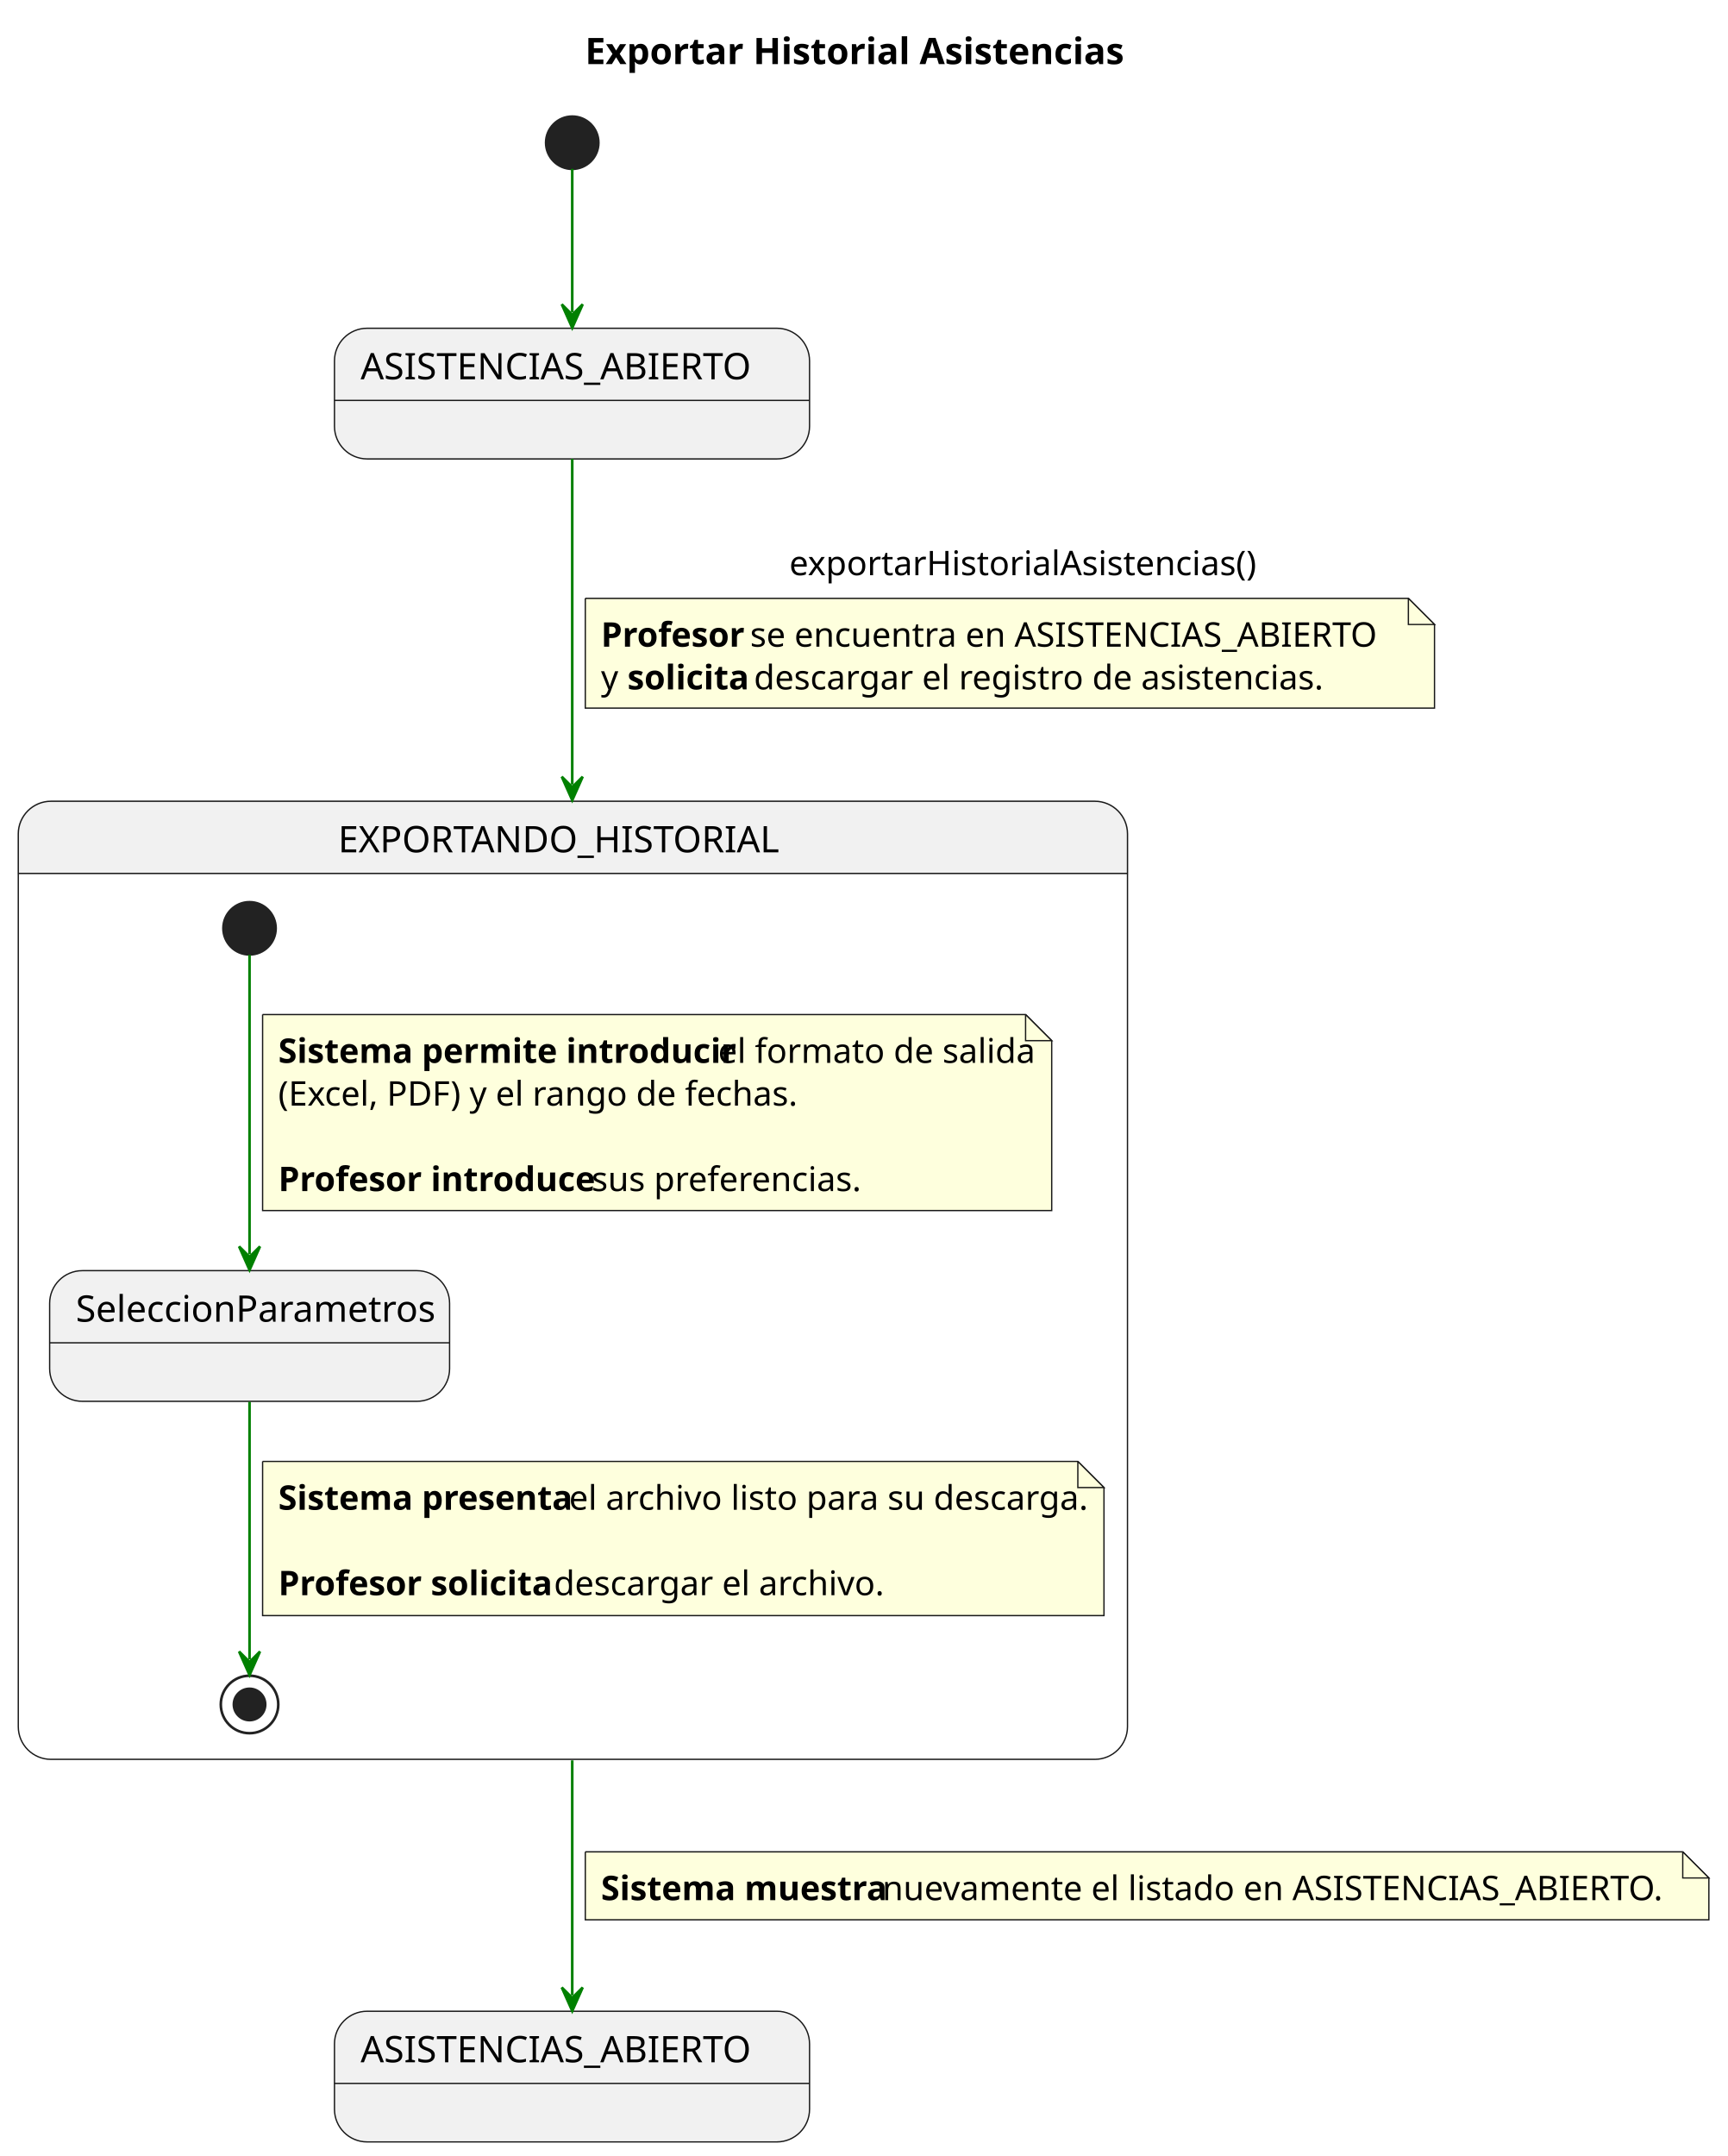
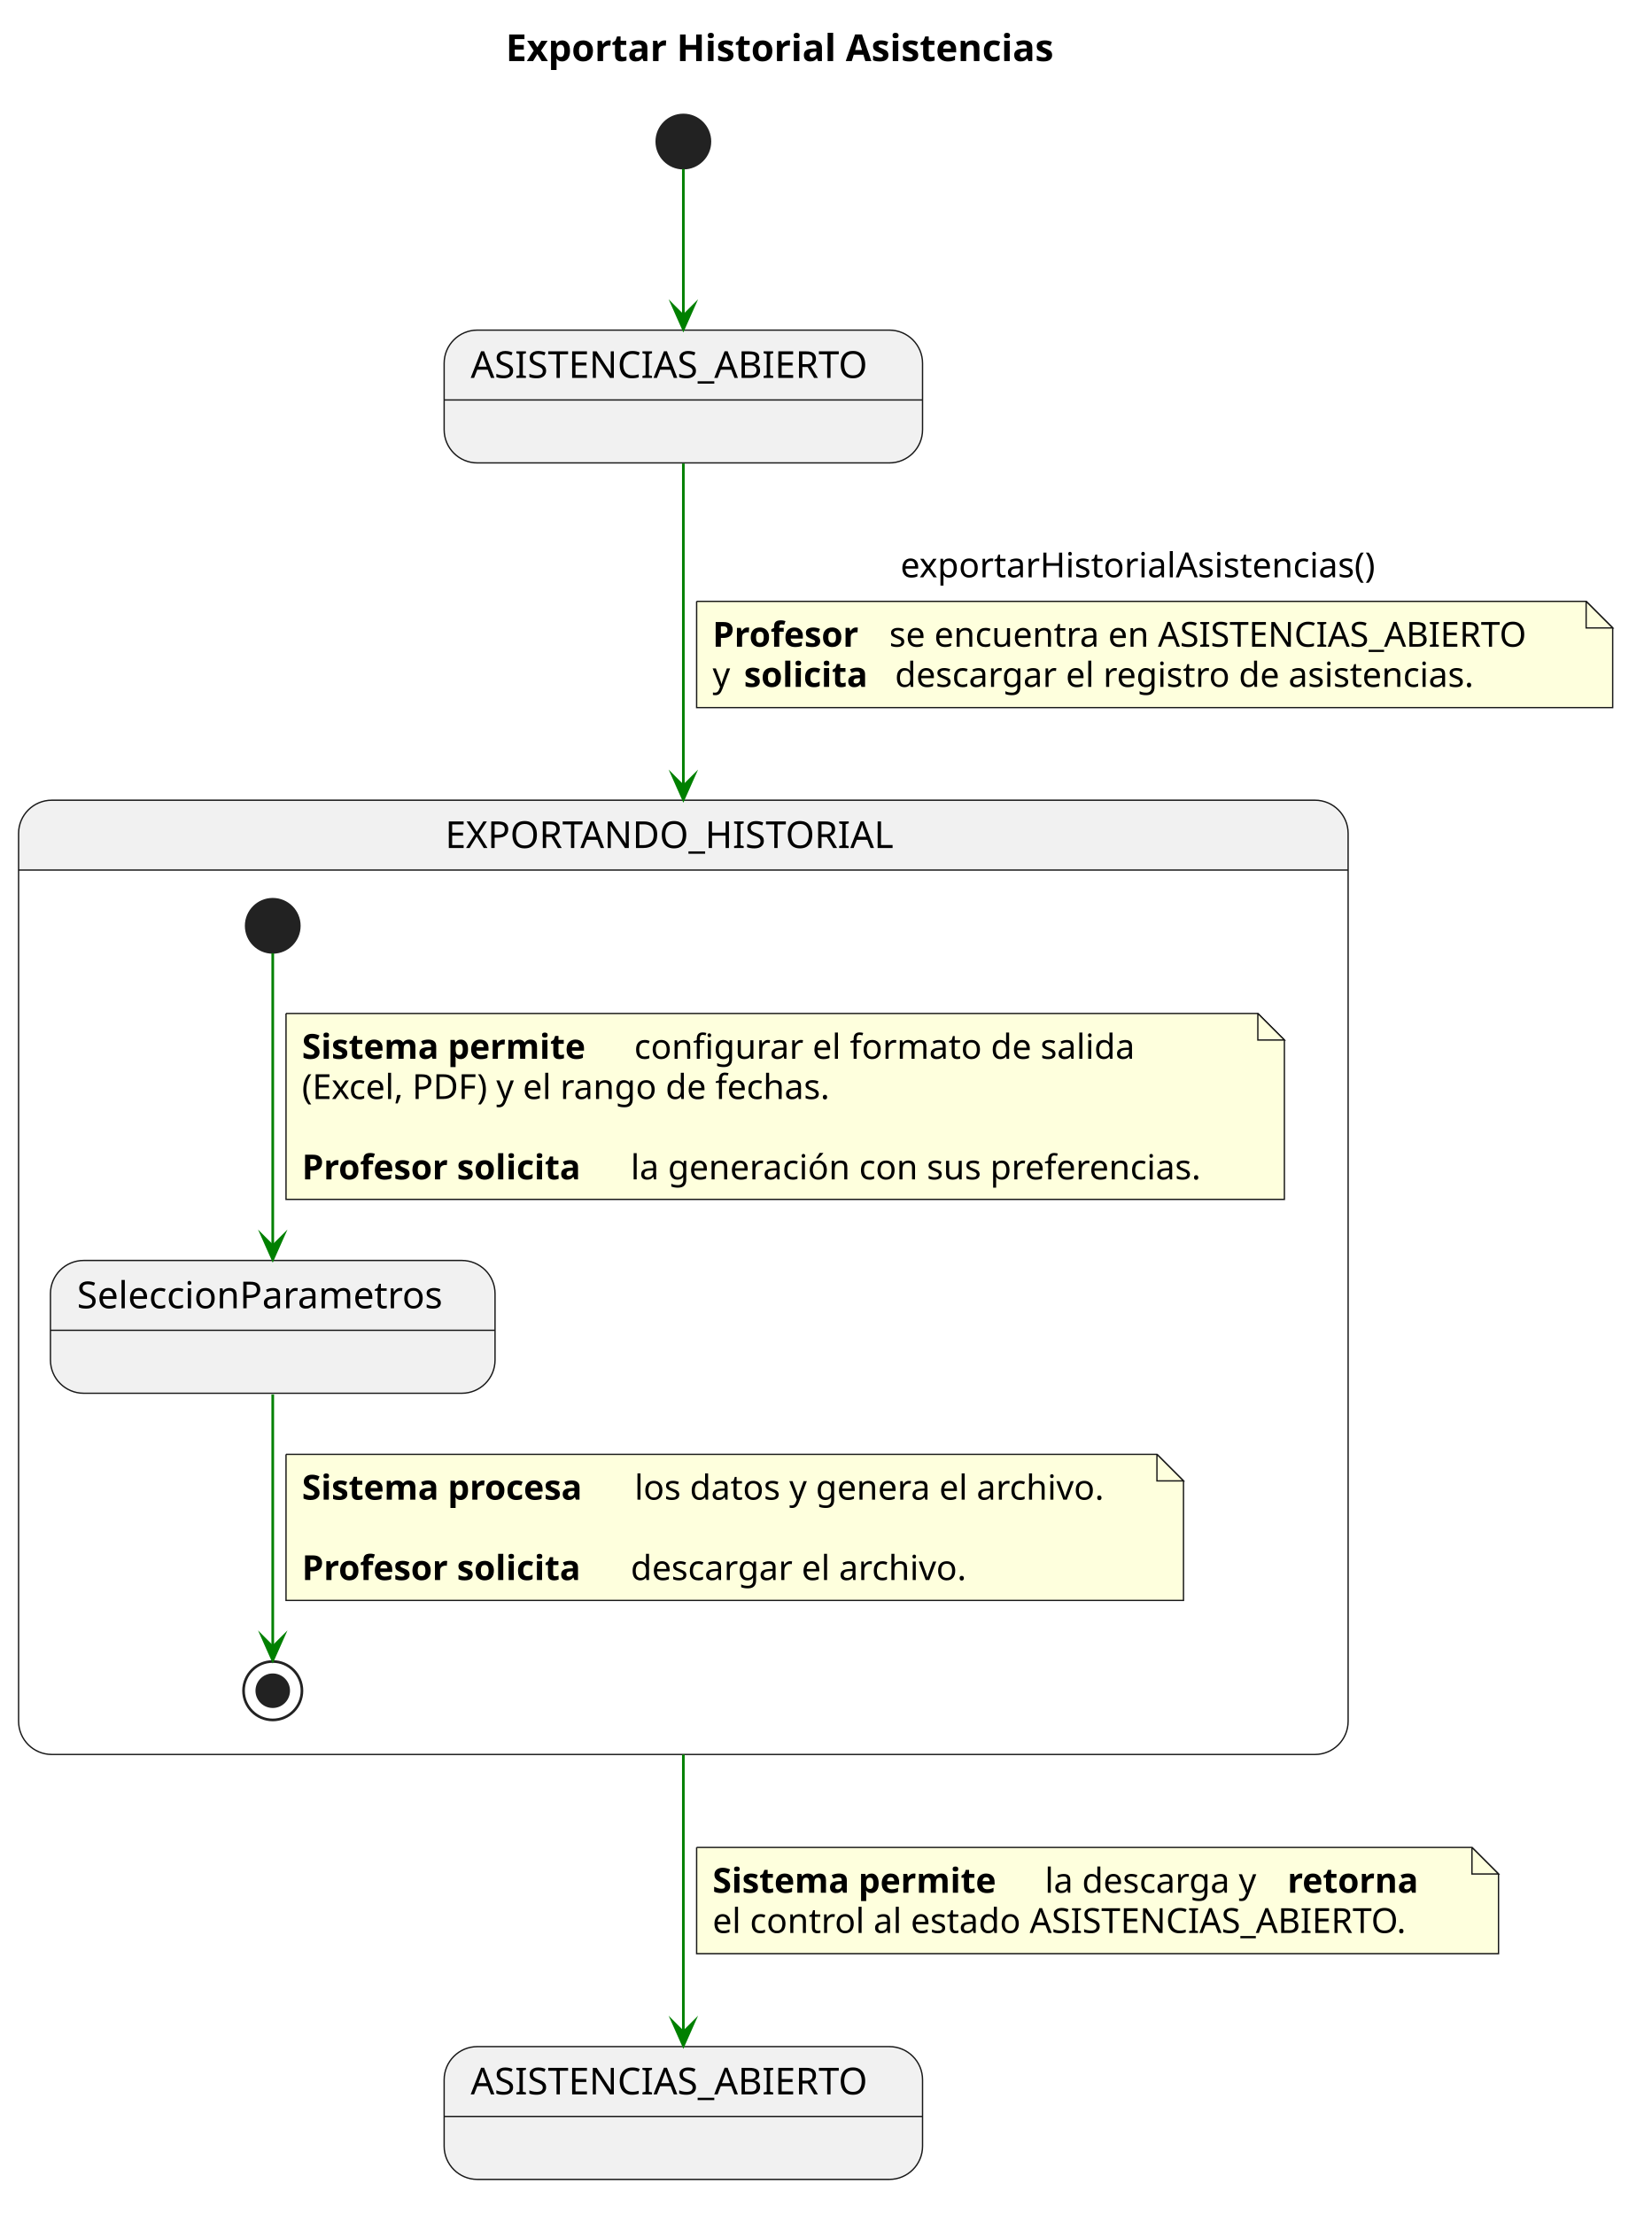
- <svg xmlns="http://www.w3.org/2000/svg" contentStyleType="text/css" data-diagram-type="STATE" height="825px" preserveAspectRatio="none" style="width:661px;height:825px;background:#FFFFFF;" version="1.1" viewBox="0 0 661 825" width="661px" zoomAndPan="magnify">
+ <svg xmlns="http://www.w3.org/2000/svg" version="1.1" data-diagram-type="STATE" style="width:622px;height:834px;background:#FFFFFF;" width="622px" height="834px" viewBox="0 0 622 834" zoomAndPan="magnify" preserveAspectRatio="none" contentStyleType="text/css">
  <defs />
  <g>
-     <text fill="#000000" font-family="sans-serif" font-size="14" font-weight="bold" lengthAdjust="spacing" textLength="199.185" x="223.907" y="24.533">Exportar Historial Asistencias</text>
-     <g id="ASISTENCIAS_ABIERTO_INICIAL">
-       <rect fill="#F1F1F1" height="50" rx="12.5" ry="12.5" style="stroke:#181818;stroke-width:0.5;" width="181.82" x="128" y="125.609" />
-       <line style="stroke:#181818;stroke-width:0.5;" x1="128" x2="309.82" y1="153.219" y2="153.219" />
-       <text fill="#000000" font-family="sans-serif" font-size="14" lengthAdjust="spacing" textLength="161.82" x="138" y="145.143">ASISTENCIAS_ABIERTO</text>
+     <g class="title" data-source-line="1">
+       <text x="190.495" y="22.995" fill="#000000" font-size="14" lengthAdjust="spacing" textLength="234.37" font-weight="700" font-family="sans-serif">Exportar Historial Asistencias</text>
    </g>
-     <path d="M19.5,306.609 L419,306.609 A12.5,12.5 0 0 1 431.5,319.109 L431.5,334.219 L7,334.219 L7,319.109 A12.5,12.5 0 0 1 19.5,306.609" fill="#F1F1F1" style="stroke:#F1F1F1;stroke-width:1;" />
-     <rect fill="none" height="366.609" rx="12.5" ry="12.5" style="stroke:#181818;stroke-width:0.5;" width="424.5" x="7" y="306.609" />
-     <line style="stroke:#181818;stroke-width:0.5;" x1="7" x2="431.5" y1="334.219" y2="334.219" />
-     <text fill="#000000" font-family="sans-serif" font-size="14" lengthAdjust="spacing" textLength="179.703" x="129.398" y="326.143">EXPORTANDO_HISTORIAL</text>
-     <g id="PROCESO_EXPORTACION_COMP.SeleccionParametros">
-       <rect fill="#F1F1F1" height="50" rx="12.5" ry="12.5" style="stroke:#181818;stroke-width:0.5;" width="153.061" x="19" y="486.219" />
-       <line style="stroke:#181818;stroke-width:0.5;" x1="19" x2="172.061" y1="513.828" y2="513.828" />
-       <text fill="#000000" font-family="sans-serif" font-size="14" lengthAdjust="spacing" textLength="133.061" x="29" y="505.752">SeleccionParametros</text>
+     <g class="entity" data-qualified-name="ASISTENCIAS_ABIERTO_INICIAL" id="ent0001" data-source-line="4">
+       <rect x="167.27" y="124.297" width="180.173" height="50" fill="#F1F1F1" style="stroke:#181818;stroke-width:0.5;" rx="12.5" ry="12.5" />
+       <line x1="167.27" y1="150.594" x2="347.443" y2="150.594" style="stroke:#181818;stroke-width:0.5;" />
+       <text x="177.27" y="142.292" fill="#000000" font-size="14" lengthAdjust="spacing" textLength="160.173" font-family="sans-serif">ASISTENCIAS_ABIERTO</text>
    </g>
-     <ellipse cx="95.5" cy="355.219" fill="#222222" rx="10" ry="10" style="stroke:#222222;stroke-width:1;" />
-     <ellipse cx="95.5" cy="652.219" fill="none" rx="11" ry="11" style="stroke:#222222;stroke-width:1;" />
-     <ellipse cx="95.5" cy="652.219" fill="#222222" rx="6" ry="6" style="stroke:#222222;stroke-width:1;" />
-     <g class="link" data-entity-1="*start*PROCESO_EXPORTACION_COMP" data-entity-2="SeleccionParametros" data-source-line="20" data-uid="lnk6" id="link_*start*PROCESO_EXPORTACION_COMP_SeleccionParametros">
-       <path d="M95.5,365.389 C95.5,388.769 95.5,445.179 95.5,479.959" fill="none" id="*start*PROCESO_EXPORTACION_COMP-to-SeleccionParametros" style="stroke:#008000;stroke-width:1;" />
-       <polygon fill="#008000" points="95.5,485.959,99.5,476.959,95.5,480.959,91.5,476.959,95.5,485.959" style="stroke:#008000;stroke-width:1;" />
-       <path d="M100.5,388.219 L100.5,463.219 L402.5,463.219 L402.5,398.219 L392.5,388.219 L100.5,388.219" fill="#FEFFDD" style="stroke:#181818;stroke-width:0.5;" />
-       <path d="M392.5,388.219 L392.5,398.219 L402.5,398.219 L392.5,388.219" fill="#FEFFDD" style="stroke:#181818;stroke-width:0.5;" />
-       <text fill="#000000" font-family="sans-serif" font-size="13" font-weight="bold" lengthAdjust="spacing" textLength="164.709" x="106.5" y="406.714">Sistema permite introducir</text>
-       <text fill="#000000" font-family="sans-serif" font-size="13" lengthAdjust="spacing" textLength="113.452" x="274.821" y="406.714">el formato de salida</text>
-       <text fill="#000000" font-family="sans-serif" font-size="13" lengthAdjust="spacing" textLength="197.971" x="106.5" y="423.065">(Excel, PDF) y el rango de fechas.</text>
-       <text fill="#000000" font-family="sans-serif" font-size="13" lengthAdjust="spacing" textLength="3.612" x="106.5" y="439.417"> </text>
-       <text fill="#000000" font-family="sans-serif" font-size="13" font-weight="bold" lengthAdjust="spacing" textLength="116.295" x="106.5" y="455.769">Profesor introduce</text>
-       <text fill="#000000" font-family="sans-serif" font-size="13" lengthAdjust="spacing" textLength="98.992" x="226.407" y="455.769">sus preferencias.</text>
+     <g class="entity" data-qualified-name="PROCESO_EXPORTACION_COMP" id="ent0002" data-source-line="5">
+       <path d="M19.5,301.297 L495.22,301.297 A12.5,12.5 0 0 1 507.72,313.797 L507.72,327.594 L7,327.594 L7,313.797 A12.5,12.5 0 0 1 19.5,301.297" fill="#F1F1F1" />
+       <rect x="7" y="301.297" width="500.72" height="359.297" fill="none" style="stroke:#181818;stroke-width:0.5;" rx="12.5" ry="12.5" />
+       <line x1="7" y1="327.594" x2="507.72" y2="327.594" style="stroke:#181818;stroke-width:0.5;" />
+       <text x="167.673" y="319.292" fill="#000000" font-size="14" lengthAdjust="spacing" textLength="179.375" font-family="sans-serif">EXPORTANDO_HISTORIAL</text>
+       <g class="entity" data-qualified-name="PROCESO_EXPORTACION_COMP.SeleccionParametros" id="ent0004" data-source-line="18">
+         <rect x="19" y="474.594" width="167.438" height="50" fill="#F1F1F1" style="stroke:#181818;stroke-width:0.5;" rx="12.5" ry="12.5" />
+         <line x1="19" y1="500.891" x2="186.438" y2="500.891" style="stroke:#181818;stroke-width:0.5;" />
+         <text x="29" y="492.589" fill="#000000" font-size="14" lengthAdjust="spacing" textLength="147.438" font-family="sans-serif">SeleccionParametros</text>
+       </g>
+       <g class="start_entity" data-qualified-name="PROCESO_EXPORTACION_COMP..start.PROCESO_EXPORTACION_COMP" id="ent0008" data-source-line="20">
+         <ellipse cx="102.72" cy="348.594" rx="10" ry="10" fill="#222222" style="stroke:#222222;stroke-width:1;" />
+       </g>
+       <g class="end_entity" data-qualified-name="PROCESO_EXPORTACION_COMP..end.PROCESO_EXPORTACION_COMP" id="ent0010" data-source-line="28">
+         <ellipse cx="102.72" cy="636.594" rx="11" ry="11" fill="none" style="stroke:#222222;stroke-width:1;" />
+         <ellipse cx="102.72" cy="636.594" rx="6" ry="6" fill="#222222" style="stroke:#222222;stroke-width:1;" />
+       </g>
+       <g class="link" data-entity-1="ent0008" data-entity-2="ent0004" id="lnk9" data-source-line="20" data-link-type="dependency">
+         <path d="M102.72,358.914 C102.72,381.664 102.72,435.594 102.72,469.194" style="stroke:#008000;stroke-width:1;" fill="none" id="*start*PROCESO_EXPORTACION_COMP-to-SeleccionParametros" />
+         <polygon points="102.72,474.194,106.72,465.194,102.72,469.194,98.72,465.194,102.72,474.194" fill="#008000" style="stroke:#008000;stroke-width:1;stroke-linejoin:miter;stroke-miterlimit:10;" />
+         <path d="M107.72,381.594 L107.72,451.594 L483.72,451.594 L483.72,391.594 L473.72,381.594 L107.72,381.594" style="stroke:#181818;stroke-width:0.5;" fill="#FEFFDD" />
+         <path d="M473.72,381.594 L473.72,391.594 L483.72,391.594 L473.72,381.594" style="stroke:#181818;stroke-width:0.5;" fill="#FEFFDD" />
+         <text x="113.72" y="398.661" fill="#000000" font-size="13" lengthAdjust="spacing" textLength="120.999" font-weight="700" font-family="sans-serif">Sistema permite</text>
+         <text x="238.851" y="398.661" fill="#000000" font-size="13" lengthAdjust="spacing" textLength="200.802" font-family="sans-serif">configurar el formato de salida</text>
+         <text x="113.72" y="413.793" fill="#000000" font-size="13" lengthAdjust="spacing" textLength="219.204" font-family="sans-serif">(Excel, PDF) y el rango de fechas.</text>
+         <text x="113.72" y="428.926" fill="#000000" font-size="13" lengthAdjust="spacing" textLength="4.132" font-family="sans-serif"> </text>
+         <text x="113.72" y="444.059" fill="#000000" font-size="13" lengthAdjust="spacing" textLength="119.679" font-weight="700" font-family="sans-serif">Profesor solicita</text>
+         <text x="237.531" y="444.059" fill="#000000" font-size="13" lengthAdjust="spacing" textLength="231.366" font-family="sans-serif">la generación con sus preferencias.</text>
+       </g>
+       <g class="link" data-entity-1="ent0004" data-entity-2="ent0010" id="lnk11" data-source-line="28" data-link-type="dependency">
+         <path d="M102.72,525.044 C102.72,554.824 102.72,598.804 102.72,620.134" style="stroke:#008000;stroke-width:1;" fill="none" id="SeleccionParametros-to-*end*PROCESO_EXPORTACION_COMP" />
+         <polygon points="102.72,625.134,106.72,616.134,102.72,620.134,98.72,616.134,102.72,625.134" fill="#008000" style="stroke:#008000;stroke-width:1;stroke-linejoin:miter;stroke-miterlimit:10;" />
+         <path d="M107.72,547.594 L107.72,602.594 L445.72,602.594 L445.72,557.594 L435.72,547.594 L107.72,547.594" style="stroke:#181818;stroke-width:0.5;" fill="#FEFFDD" />
+         <path d="M435.72,547.594 L435.72,557.594 L445.72,557.594 L435.72,547.594" style="stroke:#181818;stroke-width:0.5;" fill="#FEFFDD" />
+         <text x="113.72" y="564.661" fill="#000000" font-size="13" lengthAdjust="spacing" textLength="121.113" font-weight="700" font-family="sans-serif">Sistema procesa</text>
+         <text x="238.966" y="564.661" fill="#000000" font-size="13" lengthAdjust="spacing" textLength="192.232" font-family="sans-serif">los datos y genera el archivo.</text>
+         <text x="113.72" y="579.793" fill="#000000" font-size="13" lengthAdjust="spacing" textLength="4.132" font-family="sans-serif"> </text>
+         <text x="113.72" y="594.926" fill="#000000" font-size="13" lengthAdjust="spacing" textLength="119.679" font-weight="700" font-family="sans-serif">Profesor solicita</text>
+         <text x="237.531" y="594.926" fill="#000000" font-size="13" lengthAdjust="spacing" textLength="137.008" font-family="sans-serif">descargar el archivo.</text>
+       </g>
    </g>
-     <g class="link" data-entity-1="SeleccionParametros" data-entity-2="*end*PROCESO_EXPORTACION_COMP" data-source-line="28" data-uid="lnk8" id="link_SeleccionParametros_*end*PROCESO_EXPORTACION_COMP">
-       <path d="M95.5,536.429 C95.5,567.229 95.5,613.059 95.5,634.959" fill="none" id="SeleccionParametros-to-*end*PROCESO_EXPORTACION_COMP" style="stroke:#008000;stroke-width:1;" />
-       <polygon fill="#008000" points="95.5,640.959,99.5,631.959,95.5,635.959,91.5,631.959,95.5,640.959" style="stroke:#008000;stroke-width:1;" />
-       <path d="M100.5,559.219 L100.5,618.219 L422.5,618.219 L422.5,569.219 L412.5,559.219 L100.5,559.219" fill="#FEFFDD" style="stroke:#181818;stroke-width:0.5;" />
-       <path d="M412.5,559.219 L412.5,569.219 L422.5,569.219 L412.5,559.219" fill="#FEFFDD" style="stroke:#181818;stroke-width:0.5;" />
-       <text fill="#000000" font-family="sans-serif" font-size="13" font-weight="bold" lengthAdjust="spacing" textLength="107.663" x="106.5" y="577.714">Sistema presenta</text>
-       <text fill="#000000" font-family="sans-serif" font-size="13" lengthAdjust="spacing" textLength="190.042" x="217.774" y="577.714">el archivo listo para su descarga.</text>
-       <text fill="#000000" font-family="sans-serif" font-size="13" lengthAdjust="spacing" textLength="3.612" x="106.5" y="594.065"> </text>
-       <text fill="#000000" font-family="sans-serif" font-size="13" font-weight="bold" lengthAdjust="spacing" textLength="101.867" x="106.5" y="610.417">Profesor solicita</text>
-       <text fill="#000000" font-family="sans-serif" font-size="13" lengthAdjust="spacing" textLength="120.669" x="211.979" y="610.417">descargar el archivo.</text>
+     <g class="entity" data-qualified-name="ASISTENCIAS_ABIERTO_FINAL" id="ent0003" data-source-line="6">
+       <rect x="167.27" y="770.597" width="180.173" height="50" fill="#F1F1F1" style="stroke:#181818;stroke-width:0.5;" rx="12.5" ry="12.5" />
+       <line x1="167.27" y1="796.894" x2="347.443" y2="796.894" style="stroke:#181818;stroke-width:0.5;" />
+       <text x="177.27" y="788.592" fill="#000000" font-size="14" lengthAdjust="spacing" textLength="160.173" font-family="sans-serif">ASISTENCIAS_ABIERTO</text>
    </g>
-     <g id="ASISTENCIAS_ABIERTO_FINAL">
-       <rect fill="#F1F1F1" height="50" rx="12.5" ry="12.5" style="stroke:#181818;stroke-width:0.5;" width="181.82" x="128" y="769.609" />
-       <line style="stroke:#181818;stroke-width:0.5;" x1="128" x2="309.82" y1="797.219" y2="797.219" />
-       <text fill="#000000" font-family="sans-serif" font-size="14" lengthAdjust="spacing" textLength="161.82" x="138" y="789.143">ASISTENCIAS_ABIERTO</text>
+     <g class="start_entity" data-qualified-name=".start." id="ent0005" data-source-line="8">
+       <ellipse cx="257.36" cy="53.297" rx="10" ry="10" fill="#222222" style="stroke:#222222;stroke-width:1;" />
    </g>
-     <ellipse cx="219" cy="54.609" fill="#222222" rx="10" ry="10" style="stroke:#222222;stroke-width:1;" />
-     <g class="link" data-entity-1="*start*" data-entity-2="ASISTENCIAS_ABIERTO_INICIAL" data-source-line="8" data-uid="lnk3" id="link_*start*_ASISTENCIAS_ABIERTO_INICIAL">
-       <path d="M219,64.619 C219,78.499 219,99.579 219,119.449" fill="none" id="*start*-to-ASISTENCIAS_ABIERTO_INICIAL" style="stroke:#008000;stroke-width:1;" />
-       <polygon fill="#008000" points="219,125.449,223,116.449,219,120.449,215,116.449,219,125.449" style="stroke:#008000;stroke-width:1;" />
+     <g class="link" data-entity-1="ent0005" data-entity-2="ent0001" id="lnk6" data-source-line="8" data-link-type="dependency">
+       <path d="M257.36,63.657 C257.36,77.587 257.36,99.257 257.36,118.947" style="stroke:#008000;stroke-width:1;" fill="none" id="*start*-to-ASISTENCIAS_ABIERTO_INICIAL" />
+       <polygon points="257.36,123.947,261.36,114.947,257.36,118.947,253.36,114.947,257.36,123.947" fill="#008000" style="stroke:#008000;stroke-width:1;stroke-linejoin:miter;stroke-miterlimit:10;" />
    </g>
-     <g class="link" data-entity-1="ASISTENCIAS_ABIERTO_INICIAL" data-entity-2="PROCESO_EXPORTACION_COMP" data-source-line="10" data-uid="lnk4" id="link_ASISTENCIAS_ABIERTO_INICIAL_PROCESO_EXPORTACION_COMP">
-       <path d="M219,175.609 C219,204.069 219,248.239 219,300.209" fill="none" id="ASISTENCIAS_ABIERTO_INICIAL-to-PROCESO_EXPORTACION_COMP" style="stroke:#008000;stroke-width:1;" />
-       <polygon fill="#008000" points="219,306.209,223,297.209,219,301.209,215,297.209,219,306.209" style="stroke:#008000;stroke-width:1;" />
-       <text fill="#000000" font-family="sans-serif" font-size="13" lengthAdjust="spacing" textLength="169.051" x="302.065" y="220.105">exportarHistorialAsistencias()</text>
-       <path d="M224,228.961 L224,270.961 L549,270.961 L549,238.961 L539,228.961 L224,228.961" fill="#FEFFDD" style="stroke:#181818;stroke-width:0.5;" />
-       <path d="M539,228.961 L539,238.961 L549,238.961 L539,228.961" fill="#FEFFDD" style="stroke:#181818;stroke-width:0.5;" />
-       <text fill="#000000" font-family="sans-serif" font-size="13" font-weight="bold" lengthAdjust="spacing" textLength="53.46" x="230" y="247.456">Profesor</text>
-       <text fill="#000000" font-family="sans-serif" font-size="13" lengthAdjust="spacing" textLength="247.108" x="287.072" y="247.456">se encuentra en ASISTENCIAS_ABIERTO</text>
-       <text fill="#000000" font-family="sans-serif" font-size="13" lengthAdjust="spacing" textLength="6.5" x="230" y="263.808">y</text>
-       <text fill="#000000" font-family="sans-serif" font-size="13" font-weight="bold" lengthAdjust="spacing" textLength="44.795" x="240.112" y="263.808">solicita</text>
-       <text fill="#000000" font-family="sans-serif" font-size="13" lengthAdjust="spacing" textLength="208.102" x="288.519" y="263.808">descargar el registro de asistencias.</text>
+     <g class="link" data-entity-1="ent0001" data-entity-2="ent0002" id="lnk7" data-source-line="10" data-link-type="dependency">
+       <path d="M257.36,174.537 C257.36,202.417 257.36,245.837 257.36,296.017" style="stroke:#008000;stroke-width:1;" fill="none" id="ASISTENCIAS_ABIERTO_INICIAL-to-PROCESO_EXPORTACION_COMP" />
+       <polygon points="257.36,301.017,261.36,292.017,257.36,296.017,253.36,292.017,257.36,301.017" fill="#008000" style="stroke:#008000;stroke-width:1;stroke-linejoin:miter;stroke-miterlimit:10;" />
+       <text x="339.13" y="217.364" fill="#000000" font-size="13" lengthAdjust="spacing" textLength="192.423" font-family="sans-serif">exportarHistorialAsistencias()</text>
+       <path d="M262.36,226.43 L262.36,266.43 L607.36,266.43 L607.36,236.43 L597.36,226.43 L262.36,226.43" style="stroke:#181818;stroke-width:0.5;" fill="#FEFFDD" />
+       <path d="M597.36,226.43 L597.36,236.43 L607.36,236.43 L597.36,226.43" style="stroke:#181818;stroke-width:0.5;" fill="#FEFFDD" />
+       <text x="268.36" y="243.497" fill="#000000" font-size="13" lengthAdjust="spacing" textLength="62.423" font-weight="700" font-family="sans-serif">Profesor</text>
+       <text x="334.915" y="243.497" fill="#000000" font-size="13" lengthAdjust="spacing" textLength="258.407" font-family="sans-serif">se encuentra en ASISTENCIAS_ABIERTO</text>
+       <text x="268.36" y="258.629" fill="#000000" font-size="13" lengthAdjust="spacing" textLength="7.693" font-family="sans-serif">y</text>
+       <text x="280.186" y="258.629" fill="#000000" font-size="13" lengthAdjust="spacing" textLength="52.73" font-weight="700" font-family="sans-serif">solicita</text>
+       <text x="337.048" y="258.629" fill="#000000" font-size="13" lengthAdjust="spacing" textLength="235.898" font-family="sans-serif">descargar el registro de asistencias.</text>
    </g>
-     <g class="link" data-entity-1="PROCESO_EXPORTACION_COMP" data-entity-2="ASISTENCIAS_ABIERTO_FINAL" data-source-line="36" data-uid="lnk9" id="link_PROCESO_EXPORTACION_COMP_ASISTENCIAS_ABIERTO_FINAL">
-       <path d="M219,673.619 C219,711.799 219,741.199 219,763.509" fill="none" id="PROCESO_EXPORTACION_COMP-to-ASISTENCIAS_ABIERTO_FINAL" style="stroke:#008000;stroke-width:1;" />
-       <polygon fill="#008000" points="219,769.509,223,760.509,219,764.509,215,760.509,219,769.509" style="stroke:#008000;stroke-width:1;" />
-       <path d="M224,708.609 L224,734.609 L654,734.609 L654,718.609 L644,708.609 L224,708.609" fill="#FEFFDD" style="stroke:#181818;stroke-width:0.5;" />
-       <path d="M644,708.609 L644,718.609 L654,718.609 L644,708.609" fill="#FEFFDD" style="stroke:#181818;stroke-width:0.5;" />
-       <text fill="#000000" font-family="sans-serif" font-size="13" font-weight="bold" lengthAdjust="spacing" textLength="104.051" x="230" y="727.105">Sistema muestra</text>
-       <text fill="#000000" font-family="sans-serif" font-size="13" lengthAdjust="spacing" textLength="302.028" x="337.663" y="727.105">nuevamente el listado en ASISTENCIAS_ABIERTO.</text>
+     <g class="link" data-entity-1="ent0002" data-entity-2="ent0003" id="lnk12" data-source-line="36" data-link-type="dependency">
+       <path d="M257.36,660.647 C257.36,704.147 257.36,740.277 257.36,765.207" style="stroke:#008000;stroke-width:1;" fill="none" id="PROCESO_EXPORTACION_COMP-to-ASISTENCIAS_ABIERTO_FINAL" />
+       <polygon points="257.36,770.207,261.36,761.207,257.36,765.207,253.36,761.207,257.36,770.207" fill="#008000" style="stroke:#008000;stroke-width:1;stroke-linejoin:miter;stroke-miterlimit:10;" />
+       <path d="M262.36,695.597 L262.36,735.597 L564.36,735.597 L564.36,705.597 L554.36,695.597 L262.36,695.597" style="stroke:#181818;stroke-width:0.5;" fill="#FEFFDD" />
+       <path d="M554.36,695.597 L554.36,705.597 L564.36,705.597 L554.36,695.597" style="stroke:#181818;stroke-width:0.5;" fill="#FEFFDD" />
+       <text x="268.36" y="712.664" fill="#000000" font-size="13" lengthAdjust="spacing" textLength="120.999" font-weight="700" font-family="sans-serif">Sistema permite</text>
+       <text x="393.491" y="712.664" fill="#000000" font-size="13" lengthAdjust="spacing" textLength="87.236" font-family="sans-serif">la descarga y</text>
+       <text x="484.86" y="712.664" fill="#000000" font-size="13" lengthAdjust="spacing" textLength="54.812" font-weight="700" font-family="sans-serif">retorna</text>
+       <text x="268.36" y="727.797" fill="#000000" font-size="13" lengthAdjust="spacing" textLength="281.969" font-family="sans-serif">el control al estado ASISTENCIAS_ABIERTO.</text>
    </g>
  </g>
</svg>
